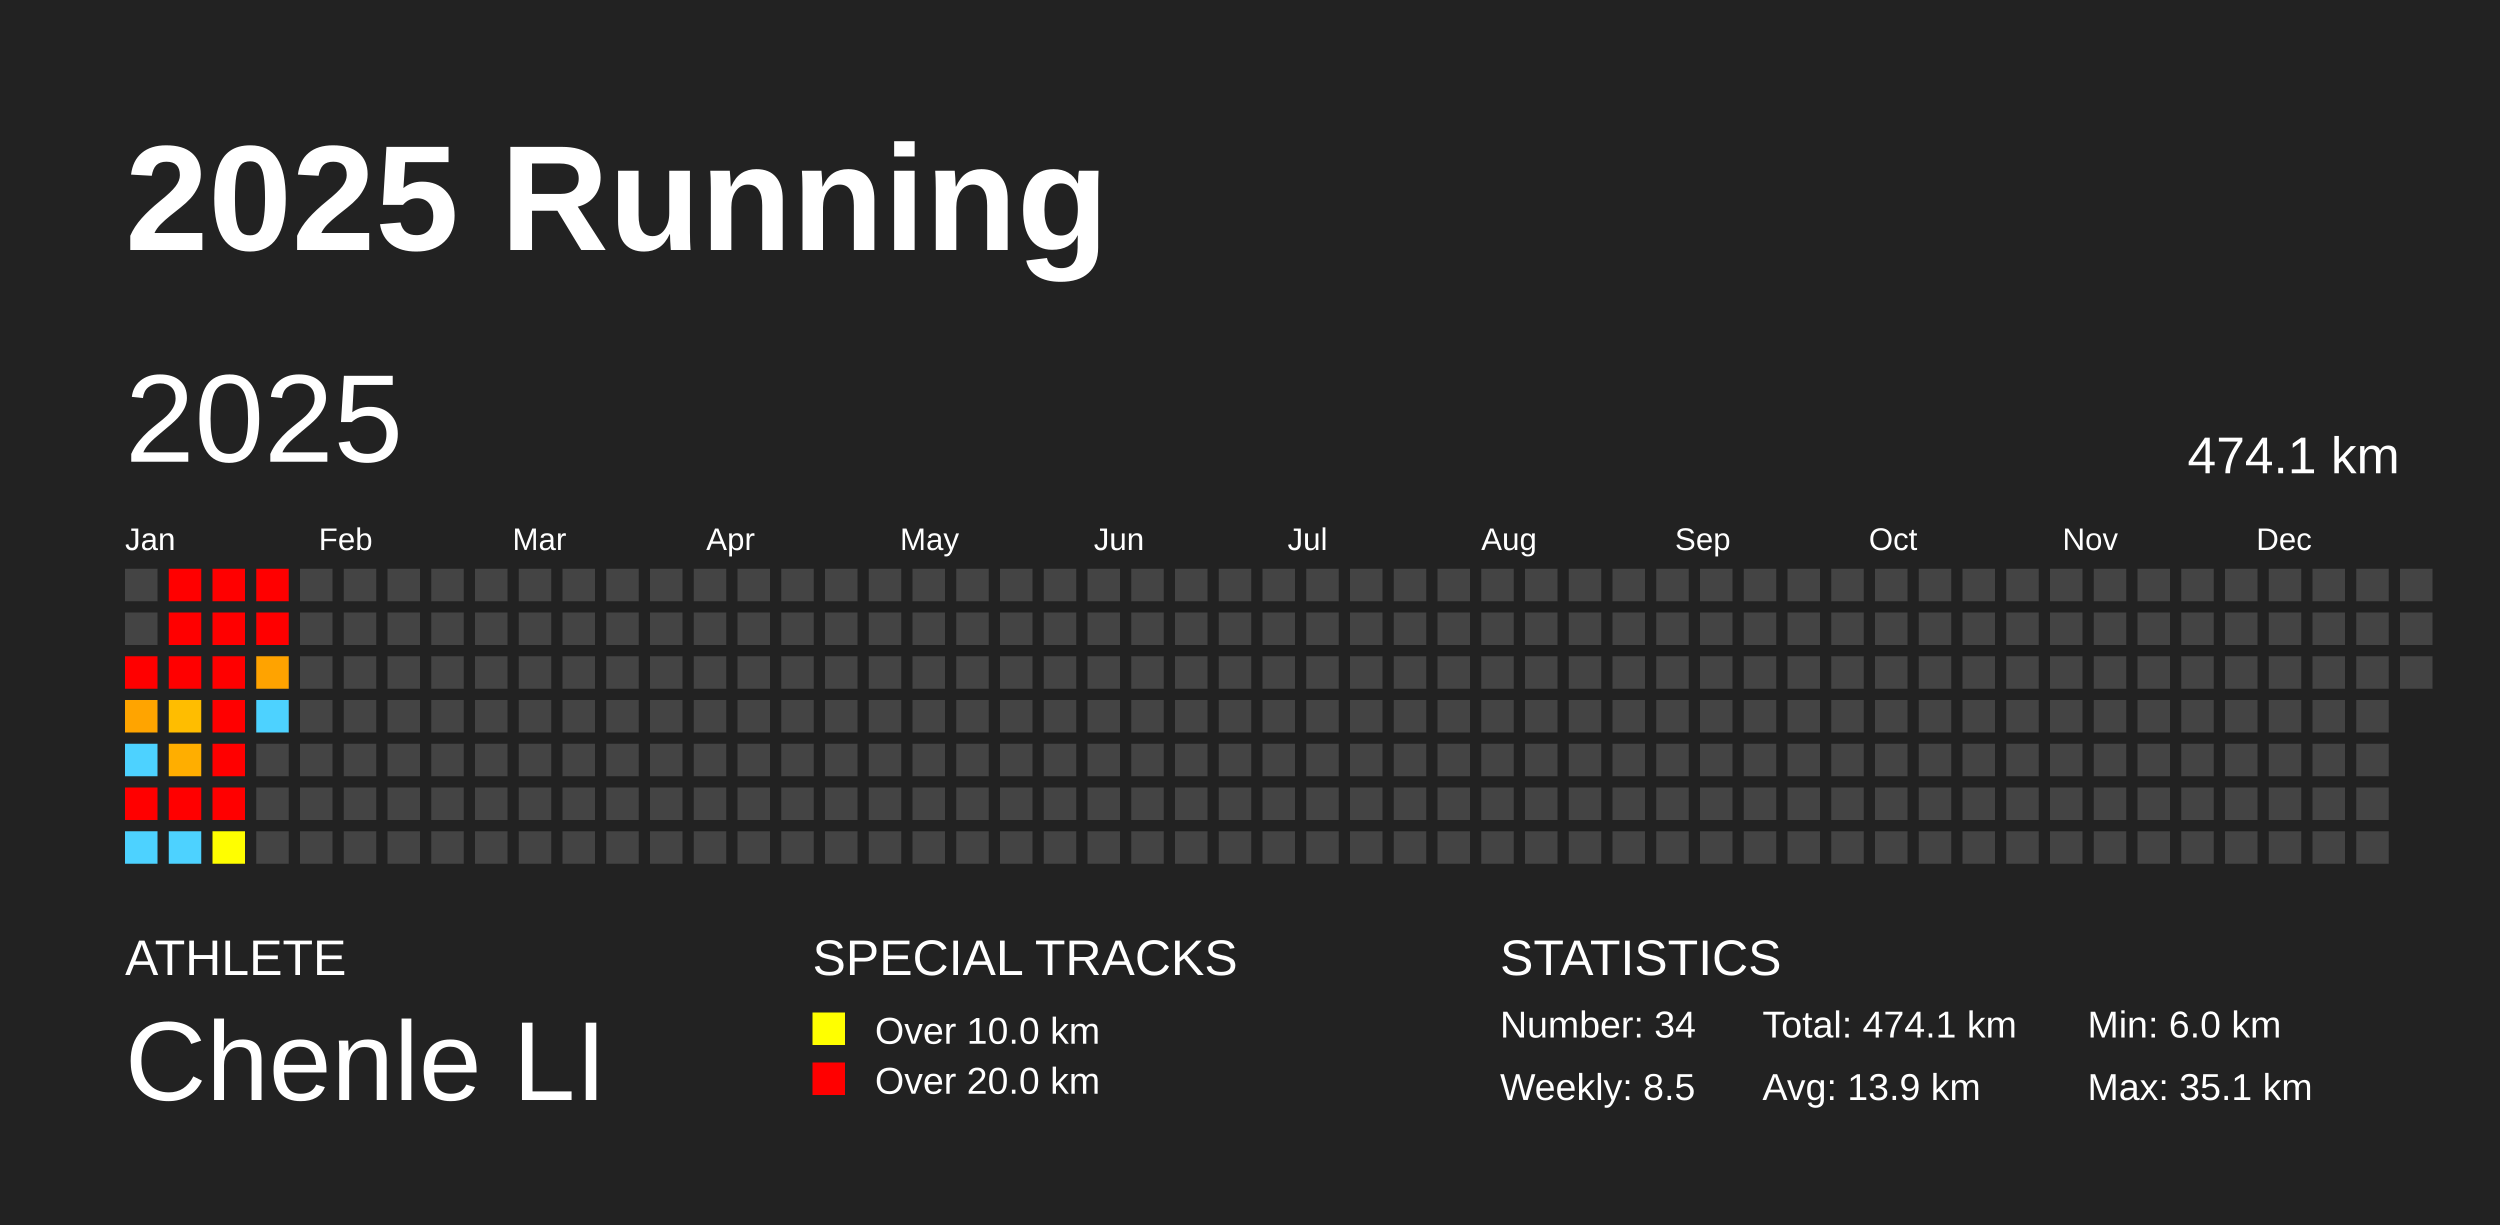
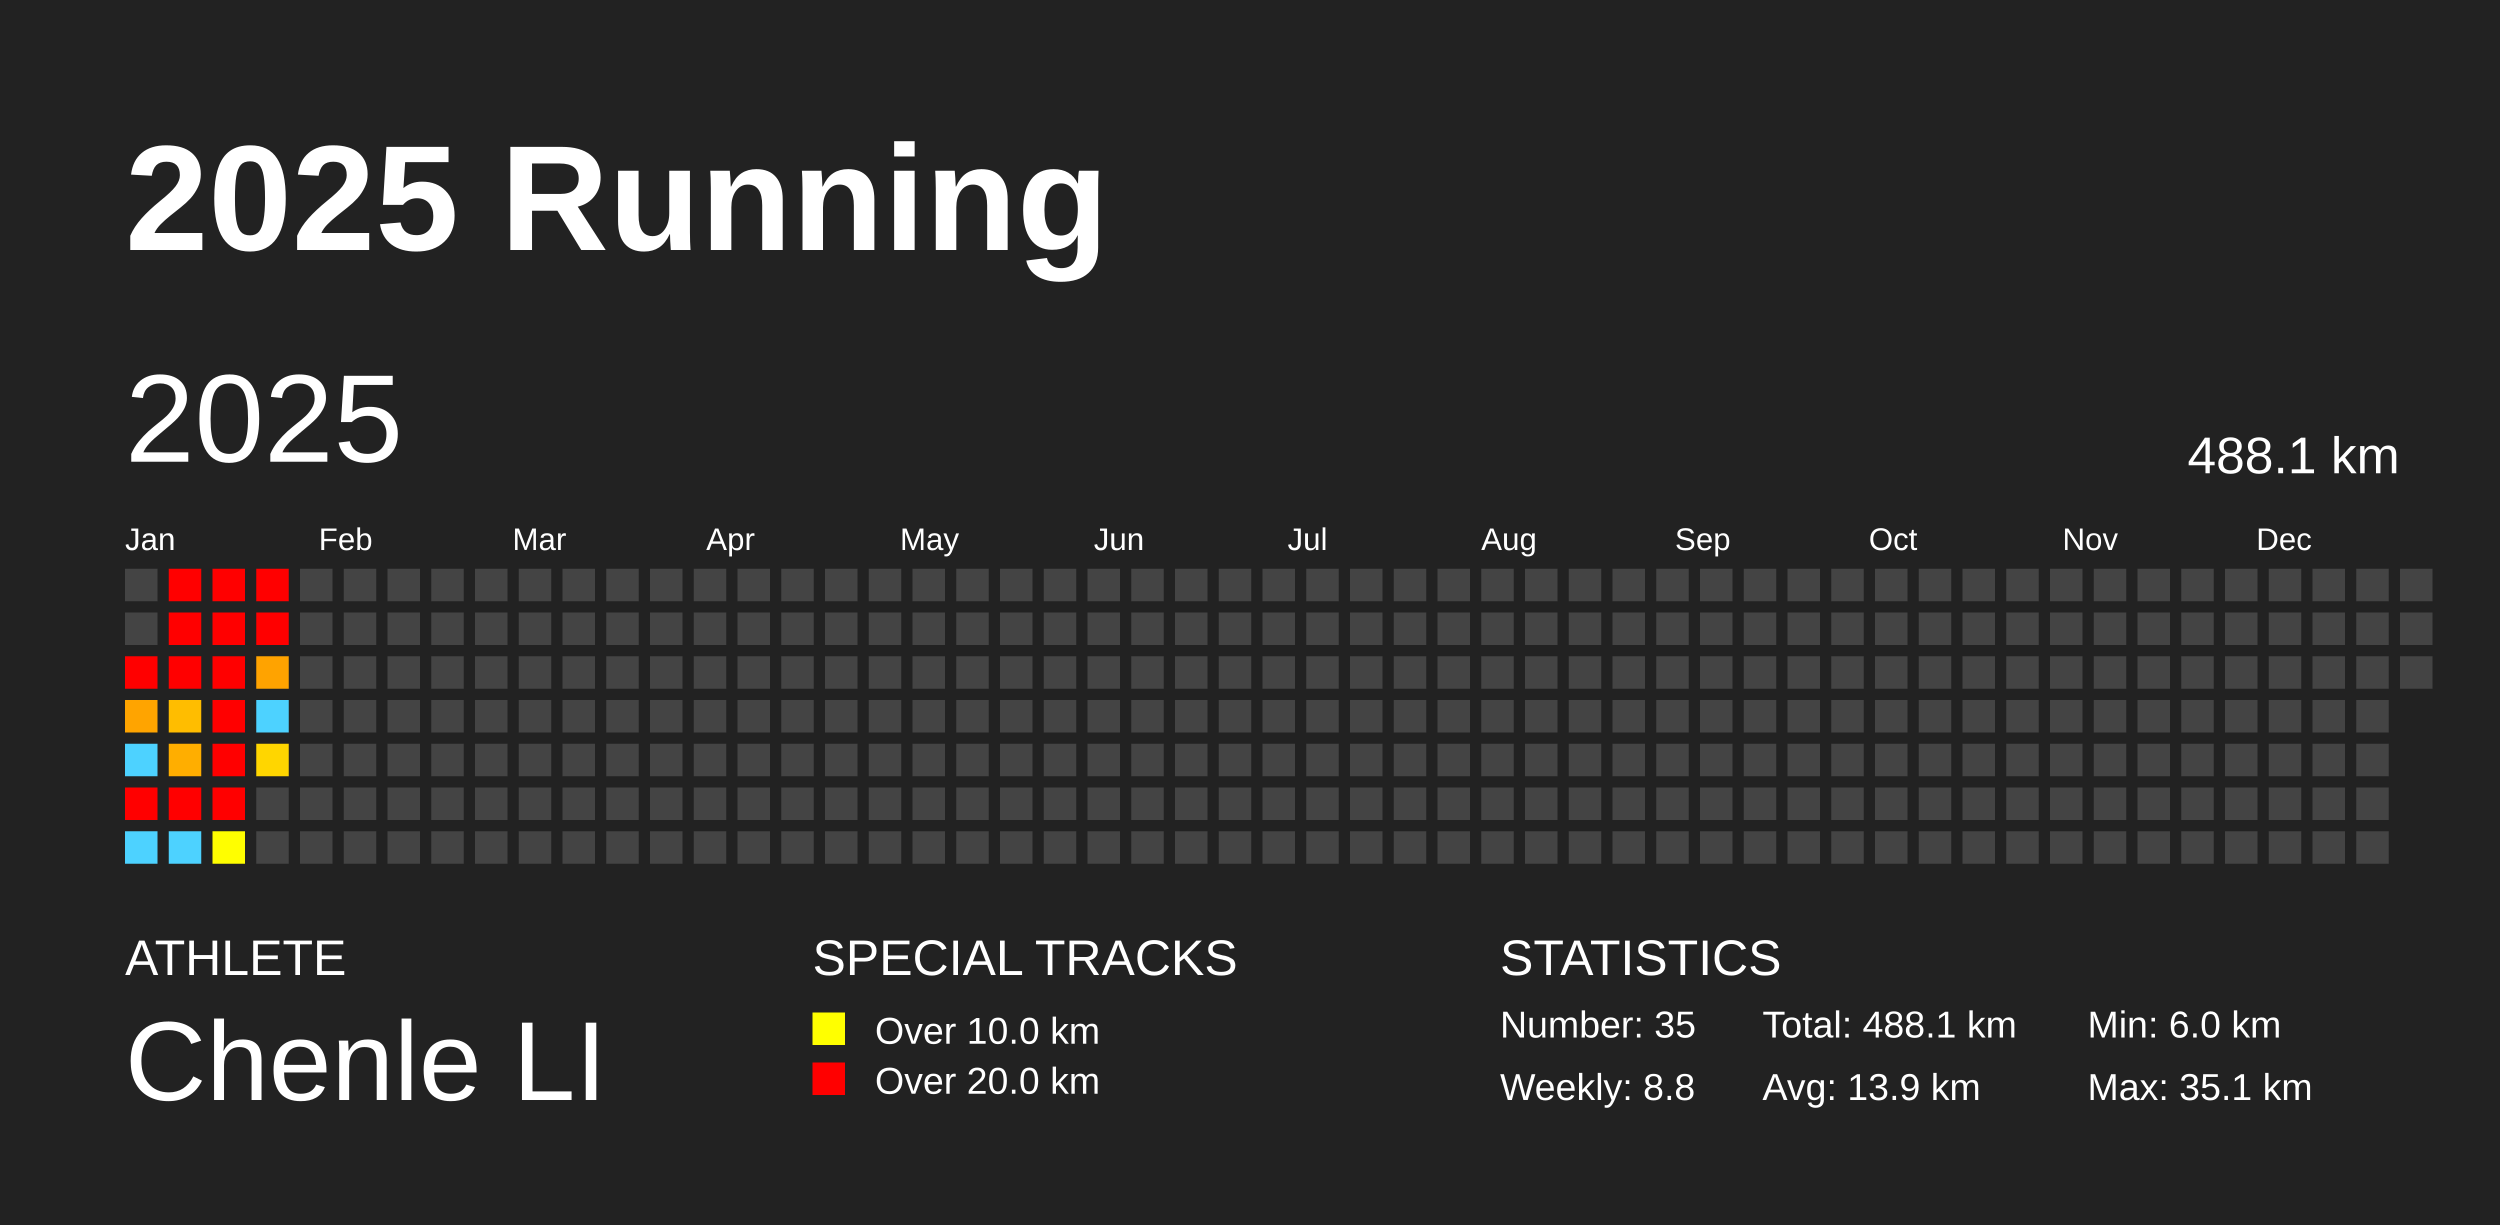
<svg xmlns="http://www.w3.org/2000/svg" baseProfile="full" height="98mm" version="1.1" viewBox="0,0,200,98" width="200mm">
  <defs />
  <rect fill="#222222" height="98" width="200" x="0" y="0" />
  <text fill="#FFFFFF" style="font-size:12px; font-family:Arial; font-weight:bold;" x="10" y="20">2025 Running</text>
  <text fill="#FFFFFF" style="font-size:4px; font-family:Arial" x="10" y="78">ATHLETE</text>
  <text fill="#FFFFFF" style="font-size:9px; font-family:Arial" x="10" y="88">Chenle LI</text>
  <text fill="#FFFFFF" style="font-size:4px; font-family:Arial" x="65" y="78">SPECIAL TRACKS</text>
  <rect fill="yellow" height="2.6" width="2.6" x="65" y="81" />
  <text fill="#FFFFFF" style="font-size:3px; font-family:Arial" x="70" y="83.5">Over 10.0 km</text>
  <rect fill="red" height="2.6" width="2.6" x="65" y="85" />
  <text fill="#FFFFFF" style="font-size:3px; font-family:Arial" x="70" y="87.5">Over 20.0 km</text>
  <text fill="#FFFFFF" style="font-size:4px; font-family:Arial" x="120" y="78">STATISTICS</text>
-   <text fill="#FFFFFF" style="font-size:3px; font-family:Arial" x="120" y="83">Number: 34</text>
-   <text fill="#FFFFFF" style="font-size:3px; font-family:Arial" x="120" y="88">Weekly: 8.5</text>
-   <text fill="#FFFFFF" style="font-size:3px; font-family:Arial" x="141" y="83">Total: 474.1 km</text>
+   <text fill="#FFFFFF" style="font-size:3px; font-family:Arial" x="120" y="83">Number: 35</text>
+   <text fill="#FFFFFF" style="font-size:3px; font-family:Arial" x="120" y="88">Weekly: 8.8</text>
+   <text fill="#FFFFFF" style="font-size:3px; font-family:Arial" x="141" y="83">Total: 488.1 km</text>
  <text fill="#FFFFFF" style="font-size:3px; font-family:Arial" x="141" y="88">Avg: 13.9 km</text>
  <text fill="#FFFFFF" style="font-size:3px; font-family:Arial" x="167" y="83">Min: 6.0 km</text>
  <text fill="#FFFFFF" style="font-size:3px; font-family:Arial" x="167" y="88">Max: 35.1 km</text>
  <text dominant-baseline="hanging" fill="#FFFFFF" style="font-size:10.0px; font-family:Arial;" x="10" y="30">2025</text>
-   <text dominant-baseline="hanging" fill="#FFFFFF" style="font-size:4.125px; font-family:Arial;" x="175" y="35">474.1 km</text>
+   <text dominant-baseline="hanging" fill="#FFFFFF" style="font-size:4.125px; font-family:Arial;" x="175" y="35">488.1 km</text>
  <text fill="#FFFFFF" style="font-size:2.5px; font-family:Arial" x="10.0" y="44">Jan</text>
  <text fill="#FFFFFF" style="font-size:2.5px; font-family:Arial" x="25.5" y="44">Feb</text>
  <text fill="#FFFFFF" style="font-size:2.5px; font-family:Arial" x="41.0" y="44">Mar</text>
  <text fill="#FFFFFF" style="font-size:2.5px; font-family:Arial" x="56.5" y="44">Apr</text>
  <text fill="#FFFFFF" style="font-size:2.5px; font-family:Arial" x="72.0" y="44">May</text>
  <text fill="#FFFFFF" style="font-size:2.5px; font-family:Arial" x="87.5" y="44">Jun</text>
  <text fill="#FFFFFF" style="font-size:2.5px; font-family:Arial" x="103.0" y="44">Jul</text>
  <text fill="#FFFFFF" style="font-size:2.5px; font-family:Arial" x="118.5" y="44">Aug</text>
  <text fill="#FFFFFF" style="font-size:2.5px; font-family:Arial" x="134.0" y="44">Sep</text>
  <text fill="#FFFFFF" style="font-size:2.5px; font-family:Arial" x="149.5" y="44">Oct</text>
  <text fill="#FFFFFF" style="font-size:2.5px; font-family:Arial" x="165.0" y="44">Nov</text>
  <text fill="#FFFFFF" style="font-size:2.5px; font-family:Arial" x="180.5" y="44">Dec</text>
  <rect fill="#444444" height="2.6" width="2.6" x="10.0" y="45.5" />
  <rect fill="#444444" height="2.6" width="2.6" x="10.0" y="49.0" />
  <rect fill="red" height="2.6" width="2.6" x="10.0" y="52.5" />
  <rect fill="#ffa400" height="2.6" width="2.6" x="10.0" y="56.0" />
  <rect fill="#4dd2ff" height="2.6" width="2.6" x="10.0" y="59.5" />
  <rect fill="red" height="2.6" width="2.6" x="10.0" y="63.0" />
  <rect fill="#4dd2ff" height="2.6" width="2.6" x="10.0" y="66.5" />
  <rect fill="red" height="2.6" width="2.6" x="13.5" y="45.5" />
  <rect fill="red" height="2.6" width="2.6" x="13.5" y="49.0" />
  <rect fill="red" height="2.6" width="2.6" x="13.5" y="52.5" />
  <rect fill="#ffbd00" height="2.6" width="2.6" x="13.5" y="56.0" />
  <rect fill="#ffae00" height="2.6" width="2.6" x="13.5" y="59.5" />
  <rect fill="red" height="2.6" width="2.6" x="13.5" y="63.0" />
  <rect fill="#4dd2ff" height="2.6" width="2.6" x="13.5" y="66.5" />
  <rect fill="red" height="2.6" width="2.6" x="17.0" y="45.5" />
  <rect fill="red" height="2.6" width="2.6" x="17.0" y="49.0" />
  <rect fill="red" height="2.6" width="2.6" x="17.0" y="52.5" />
  <rect fill="red" height="2.6" width="2.6" x="17.0" y="56.0" />
  <rect fill="red" height="2.6" width="2.6" x="17.0" y="59.5" />
  <rect fill="red" height="2.6" width="2.6" x="17.0" y="63.0" />
  <rect fill="#fffe00" height="2.6" width="2.6" x="17.0" y="66.5" />
  <rect fill="red" height="2.6" width="2.6" x="20.5" y="45.5" />
  <rect fill="red" height="2.6" width="2.6" x="20.5" y="49.0" />
  <rect fill="#ffa300" height="2.6" width="2.6" x="20.5" y="52.5" />
  <rect fill="#4dd2ff" height="2.6" width="2.6" x="20.5" y="56.0" />
-   <rect fill="#444444" height="2.6" width="2.6" x="20.5" y="59.5" />
+   <rect fill="#ffd600" height="2.6" width="2.6" x="20.5" y="59.5" />
  <rect fill="#444444" height="2.6" width="2.6" x="20.5" y="63.0" />
  <rect fill="#444444" height="2.6" width="2.6" x="20.5" y="66.5" />
  <rect fill="#444444" height="2.6" width="2.6" x="24.0" y="45.5" />
  <rect fill="#444444" height="2.6" width="2.6" x="24.0" y="49.0" />
  <rect fill="#444444" height="2.6" width="2.6" x="24.0" y="52.5" />
  <rect fill="#444444" height="2.6" width="2.6" x="24.0" y="56.0" />
  <rect fill="#444444" height="2.6" width="2.6" x="24.0" y="59.5" />
  <rect fill="#444444" height="2.6" width="2.6" x="24.0" y="63.0" />
  <rect fill="#444444" height="2.6" width="2.6" x="24.0" y="66.5" />
  <rect fill="#444444" height="2.6" width="2.6" x="27.5" y="45.5" />
  <rect fill="#444444" height="2.6" width="2.6" x="27.5" y="49.0" />
  <rect fill="#444444" height="2.6" width="2.6" x="27.5" y="52.5" />
  <rect fill="#444444" height="2.6" width="2.6" x="27.5" y="56.0" />
  <rect fill="#444444" height="2.6" width="2.6" x="27.5" y="59.5" />
  <rect fill="#444444" height="2.6" width="2.6" x="27.5" y="63.0" />
  <rect fill="#444444" height="2.6" width="2.6" x="27.5" y="66.5" />
  <rect fill="#444444" height="2.6" width="2.6" x="31.0" y="45.5" />
  <rect fill="#444444" height="2.6" width="2.6" x="31.0" y="49.0" />
  <rect fill="#444444" height="2.6" width="2.6" x="31.0" y="52.5" />
  <rect fill="#444444" height="2.6" width="2.6" x="31.0" y="56.0" />
  <rect fill="#444444" height="2.6" width="2.6" x="31.0" y="59.5" />
  <rect fill="#444444" height="2.6" width="2.6" x="31.0" y="63.0" />
  <rect fill="#444444" height="2.6" width="2.6" x="31.0" y="66.5" />
  <rect fill="#444444" height="2.6" width="2.6" x="34.5" y="45.5" />
  <rect fill="#444444" height="2.6" width="2.6" x="34.5" y="49.0" />
  <rect fill="#444444" height="2.6" width="2.6" x="34.5" y="52.5" />
  <rect fill="#444444" height="2.6" width="2.6" x="34.5" y="56.0" />
  <rect fill="#444444" height="2.6" width="2.6" x="34.5" y="59.5" />
  <rect fill="#444444" height="2.6" width="2.6" x="34.5" y="63.0" />
  <rect fill="#444444" height="2.6" width="2.6" x="34.5" y="66.5" />
  <rect fill="#444444" height="2.6" width="2.6" x="38.0" y="45.5" />
  <rect fill="#444444" height="2.6" width="2.6" x="38.0" y="49.0" />
  <rect fill="#444444" height="2.6" width="2.6" x="38.0" y="52.5" />
  <rect fill="#444444" height="2.6" width="2.6" x="38.0" y="56.0" />
  <rect fill="#444444" height="2.6" width="2.6" x="38.0" y="59.5" />
  <rect fill="#444444" height="2.6" width="2.6" x="38.0" y="63.0" />
  <rect fill="#444444" height="2.6" width="2.6" x="38.0" y="66.5" />
  <rect fill="#444444" height="2.6" width="2.6" x="41.5" y="45.5" />
  <rect fill="#444444" height="2.6" width="2.6" x="41.5" y="49.0" />
  <rect fill="#444444" height="2.6" width="2.6" x="41.5" y="52.5" />
  <rect fill="#444444" height="2.6" width="2.6" x="41.5" y="56.0" />
  <rect fill="#444444" height="2.6" width="2.6" x="41.5" y="59.5" />
  <rect fill="#444444" height="2.6" width="2.6" x="41.5" y="63.0" />
  <rect fill="#444444" height="2.6" width="2.6" x="41.5" y="66.5" />
  <rect fill="#444444" height="2.6" width="2.6" x="45.0" y="45.5" />
  <rect fill="#444444" height="2.6" width="2.6" x="45.0" y="49.0" />
  <rect fill="#444444" height="2.6" width="2.6" x="45.0" y="52.5" />
  <rect fill="#444444" height="2.6" width="2.6" x="45.0" y="56.0" />
  <rect fill="#444444" height="2.6" width="2.6" x="45.0" y="59.5" />
  <rect fill="#444444" height="2.6" width="2.6" x="45.0" y="63.0" />
  <rect fill="#444444" height="2.6" width="2.6" x="45.0" y="66.5" />
  <rect fill="#444444" height="2.6" width="2.6" x="48.5" y="45.5" />
  <rect fill="#444444" height="2.6" width="2.6" x="48.5" y="49.0" />
  <rect fill="#444444" height="2.6" width="2.6" x="48.5" y="52.5" />
  <rect fill="#444444" height="2.6" width="2.6" x="48.5" y="56.0" />
  <rect fill="#444444" height="2.6" width="2.6" x="48.5" y="59.5" />
  <rect fill="#444444" height="2.6" width="2.6" x="48.5" y="63.0" />
  <rect fill="#444444" height="2.6" width="2.6" x="48.5" y="66.5" />
  <rect fill="#444444" height="2.6" width="2.6" x="52.0" y="45.5" />
  <rect fill="#444444" height="2.6" width="2.6" x="52.0" y="49.0" />
  <rect fill="#444444" height="2.6" width="2.6" x="52.0" y="52.5" />
  <rect fill="#444444" height="2.6" width="2.6" x="52.0" y="56.0" />
  <rect fill="#444444" height="2.6" width="2.6" x="52.0" y="59.5" />
  <rect fill="#444444" height="2.6" width="2.6" x="52.0" y="63.0" />
  <rect fill="#444444" height="2.6" width="2.6" x="52.0" y="66.5" />
  <rect fill="#444444" height="2.6" width="2.6" x="55.5" y="45.5" />
  <rect fill="#444444" height="2.6" width="2.6" x="55.5" y="49.0" />
  <rect fill="#444444" height="2.6" width="2.6" x="55.5" y="52.5" />
  <rect fill="#444444" height="2.6" width="2.6" x="55.5" y="56.0" />
  <rect fill="#444444" height="2.6" width="2.6" x="55.5" y="59.5" />
  <rect fill="#444444" height="2.6" width="2.6" x="55.5" y="63.0" />
  <rect fill="#444444" height="2.6" width="2.6" x="55.5" y="66.5" />
  <rect fill="#444444" height="2.6" width="2.6" x="59.0" y="45.5" />
  <rect fill="#444444" height="2.6" width="2.6" x="59.0" y="49.0" />
  <rect fill="#444444" height="2.6" width="2.6" x="59.0" y="52.5" />
  <rect fill="#444444" height="2.6" width="2.6" x="59.0" y="56.0" />
  <rect fill="#444444" height="2.6" width="2.6" x="59.0" y="59.5" />
  <rect fill="#444444" height="2.6" width="2.6" x="59.0" y="63.0" />
  <rect fill="#444444" height="2.6" width="2.6" x="59.0" y="66.5" />
  <rect fill="#444444" height="2.6" width="2.6" x="62.5" y="45.5" />
  <rect fill="#444444" height="2.6" width="2.6" x="62.5" y="49.0" />
  <rect fill="#444444" height="2.6" width="2.6" x="62.5" y="52.5" />
  <rect fill="#444444" height="2.6" width="2.6" x="62.5" y="56.0" />
  <rect fill="#444444" height="2.6" width="2.6" x="62.5" y="59.5" />
  <rect fill="#444444" height="2.6" width="2.6" x="62.5" y="63.0" />
  <rect fill="#444444" height="2.6" width="2.6" x="62.5" y="66.5" />
  <rect fill="#444444" height="2.6" width="2.6" x="66.0" y="45.5" />
  <rect fill="#444444" height="2.6" width="2.6" x="66.0" y="49.0" />
  <rect fill="#444444" height="2.6" width="2.6" x="66.0" y="52.5" />
  <rect fill="#444444" height="2.6" width="2.6" x="66.0" y="56.0" />
  <rect fill="#444444" height="2.6" width="2.6" x="66.0" y="59.5" />
  <rect fill="#444444" height="2.6" width="2.6" x="66.0" y="63.0" />
  <rect fill="#444444" height="2.6" width="2.6" x="66.0" y="66.5" />
  <rect fill="#444444" height="2.6" width="2.6" x="69.5" y="45.5" />
  <rect fill="#444444" height="2.6" width="2.6" x="69.5" y="49.0" />
  <rect fill="#444444" height="2.6" width="2.6" x="69.5" y="52.5" />
  <rect fill="#444444" height="2.6" width="2.6" x="69.5" y="56.0" />
  <rect fill="#444444" height="2.6" width="2.6" x="69.5" y="59.5" />
  <rect fill="#444444" height="2.6" width="2.6" x="69.5" y="63.0" />
  <rect fill="#444444" height="2.6" width="2.6" x="69.5" y="66.5" />
  <rect fill="#444444" height="2.6" width="2.6" x="73.0" y="45.5" />
  <rect fill="#444444" height="2.6" width="2.6" x="73.0" y="49.0" />
  <rect fill="#444444" height="2.6" width="2.6" x="73.0" y="52.5" />
  <rect fill="#444444" height="2.6" width="2.6" x="73.0" y="56.0" />
  <rect fill="#444444" height="2.6" width="2.6" x="73.0" y="59.5" />
  <rect fill="#444444" height="2.6" width="2.6" x="73.0" y="63.0" />
  <rect fill="#444444" height="2.6" width="2.6" x="73.0" y="66.5" />
  <rect fill="#444444" height="2.6" width="2.6" x="76.5" y="45.5" />
  <rect fill="#444444" height="2.6" width="2.6" x="76.5" y="49.0" />
  <rect fill="#444444" height="2.6" width="2.6" x="76.5" y="52.5" />
  <rect fill="#444444" height="2.6" width="2.6" x="76.5" y="56.0" />
  <rect fill="#444444" height="2.6" width="2.6" x="76.5" y="59.5" />
  <rect fill="#444444" height="2.6" width="2.6" x="76.5" y="63.0" />
  <rect fill="#444444" height="2.6" width="2.6" x="76.5" y="66.5" />
  <rect fill="#444444" height="2.6" width="2.6" x="80.0" y="45.5" />
  <rect fill="#444444" height="2.6" width="2.6" x="80.0" y="49.0" />
  <rect fill="#444444" height="2.6" width="2.6" x="80.0" y="52.5" />
  <rect fill="#444444" height="2.6" width="2.6" x="80.0" y="56.0" />
  <rect fill="#444444" height="2.6" width="2.6" x="80.0" y="59.5" />
  <rect fill="#444444" height="2.6" width="2.6" x="80.0" y="63.0" />
  <rect fill="#444444" height="2.6" width="2.6" x="80.0" y="66.5" />
  <rect fill="#444444" height="2.6" width="2.6" x="83.5" y="45.5" />
  <rect fill="#444444" height="2.6" width="2.6" x="83.5" y="49.0" />
  <rect fill="#444444" height="2.6" width="2.6" x="83.5" y="52.5" />
  <rect fill="#444444" height="2.6" width="2.6" x="83.5" y="56.0" />
  <rect fill="#444444" height="2.6" width="2.6" x="83.5" y="59.5" />
  <rect fill="#444444" height="2.6" width="2.6" x="83.5" y="63.0" />
  <rect fill="#444444" height="2.6" width="2.6" x="83.5" y="66.5" />
  <rect fill="#444444" height="2.6" width="2.6" x="87.0" y="45.5" />
  <rect fill="#444444" height="2.6" width="2.6" x="87.0" y="49.0" />
  <rect fill="#444444" height="2.6" width="2.6" x="87.0" y="52.5" />
  <rect fill="#444444" height="2.6" width="2.6" x="87.0" y="56.0" />
  <rect fill="#444444" height="2.6" width="2.6" x="87.0" y="59.5" />
  <rect fill="#444444" height="2.6" width="2.6" x="87.0" y="63.0" />
  <rect fill="#444444" height="2.6" width="2.6" x="87.0" y="66.5" />
  <rect fill="#444444" height="2.6" width="2.6" x="90.5" y="45.5" />
  <rect fill="#444444" height="2.6" width="2.6" x="90.5" y="49.0" />
  <rect fill="#444444" height="2.6" width="2.6" x="90.5" y="52.5" />
  <rect fill="#444444" height="2.6" width="2.6" x="90.5" y="56.0" />
  <rect fill="#444444" height="2.6" width="2.6" x="90.5" y="59.5" />
  <rect fill="#444444" height="2.6" width="2.6" x="90.5" y="63.0" />
  <rect fill="#444444" height="2.6" width="2.6" x="90.5" y="66.5" />
  <rect fill="#444444" height="2.6" width="2.6" x="94.0" y="45.5" />
  <rect fill="#444444" height="2.6" width="2.6" x="94.0" y="49.0" />
  <rect fill="#444444" height="2.6" width="2.6" x="94.0" y="52.5" />
  <rect fill="#444444" height="2.6" width="2.6" x="94.0" y="56.0" />
  <rect fill="#444444" height="2.6" width="2.6" x="94.0" y="59.5" />
  <rect fill="#444444" height="2.6" width="2.6" x="94.0" y="63.0" />
  <rect fill="#444444" height="2.6" width="2.6" x="94.0" y="66.5" />
  <rect fill="#444444" height="2.6" width="2.6" x="97.5" y="45.5" />
  <rect fill="#444444" height="2.6" width="2.6" x="97.5" y="49.0" />
  <rect fill="#444444" height="2.6" width="2.6" x="97.5" y="52.5" />
  <rect fill="#444444" height="2.6" width="2.6" x="97.5" y="56.0" />
  <rect fill="#444444" height="2.6" width="2.6" x="97.5" y="59.5" />
  <rect fill="#444444" height="2.6" width="2.6" x="97.5" y="63.0" />
  <rect fill="#444444" height="2.6" width="2.6" x="97.5" y="66.5" />
  <rect fill="#444444" height="2.6" width="2.6" x="101.0" y="45.5" />
  <rect fill="#444444" height="2.6" width="2.6" x="101.0" y="49.0" />
  <rect fill="#444444" height="2.6" width="2.6" x="101.0" y="52.5" />
  <rect fill="#444444" height="2.6" width="2.6" x="101.0" y="56.0" />
  <rect fill="#444444" height="2.6" width="2.6" x="101.0" y="59.5" />
  <rect fill="#444444" height="2.6" width="2.6" x="101.0" y="63.0" />
  <rect fill="#444444" height="2.6" width="2.6" x="101.0" y="66.5" />
  <rect fill="#444444" height="2.6" width="2.6" x="104.5" y="45.5" />
  <rect fill="#444444" height="2.6" width="2.6" x="104.5" y="49.0" />
  <rect fill="#444444" height="2.6" width="2.6" x="104.5" y="52.5" />
  <rect fill="#444444" height="2.6" width="2.6" x="104.5" y="56.0" />
  <rect fill="#444444" height="2.6" width="2.6" x="104.5" y="59.5" />
  <rect fill="#444444" height="2.6" width="2.6" x="104.5" y="63.0" />
  <rect fill="#444444" height="2.6" width="2.6" x="104.5" y="66.5" />
  <rect fill="#444444" height="2.6" width="2.6" x="108.0" y="45.5" />
  <rect fill="#444444" height="2.6" width="2.6" x="108.0" y="49.0" />
  <rect fill="#444444" height="2.6" width="2.6" x="108.0" y="52.5" />
  <rect fill="#444444" height="2.6" width="2.6" x="108.0" y="56.0" />
  <rect fill="#444444" height="2.6" width="2.6" x="108.0" y="59.5" />
  <rect fill="#444444" height="2.6" width="2.6" x="108.0" y="63.0" />
  <rect fill="#444444" height="2.6" width="2.6" x="108.0" y="66.5" />
  <rect fill="#444444" height="2.6" width="2.6" x="111.5" y="45.5" />
  <rect fill="#444444" height="2.6" width="2.6" x="111.5" y="49.0" />
  <rect fill="#444444" height="2.6" width="2.6" x="111.5" y="52.5" />
  <rect fill="#444444" height="2.6" width="2.6" x="111.5" y="56.0" />
  <rect fill="#444444" height="2.6" width="2.6" x="111.5" y="59.5" />
  <rect fill="#444444" height="2.6" width="2.6" x="111.5" y="63.0" />
  <rect fill="#444444" height="2.6" width="2.6" x="111.5" y="66.5" />
  <rect fill="#444444" height="2.6" width="2.6" x="115.0" y="45.5" />
  <rect fill="#444444" height="2.6" width="2.6" x="115.0" y="49.0" />
  <rect fill="#444444" height="2.6" width="2.6" x="115.0" y="52.5" />
  <rect fill="#444444" height="2.6" width="2.6" x="115.0" y="56.0" />
  <rect fill="#444444" height="2.6" width="2.6" x="115.0" y="59.5" />
  <rect fill="#444444" height="2.6" width="2.6" x="115.0" y="63.0" />
  <rect fill="#444444" height="2.6" width="2.6" x="115.0" y="66.5" />
  <rect fill="#444444" height="2.6" width="2.6" x="118.5" y="45.5" />
  <rect fill="#444444" height="2.6" width="2.6" x="118.5" y="49.0" />
  <rect fill="#444444" height="2.6" width="2.6" x="118.5" y="52.5" />
  <rect fill="#444444" height="2.6" width="2.6" x="118.5" y="56.0" />
  <rect fill="#444444" height="2.6" width="2.6" x="118.5" y="59.5" />
  <rect fill="#444444" height="2.6" width="2.6" x="118.5" y="63.0" />
  <rect fill="#444444" height="2.6" width="2.6" x="118.5" y="66.5" />
  <rect fill="#444444" height="2.6" width="2.6" x="122.0" y="45.5" />
  <rect fill="#444444" height="2.6" width="2.6" x="122.0" y="49.0" />
  <rect fill="#444444" height="2.6" width="2.6" x="122.0" y="52.5" />
  <rect fill="#444444" height="2.6" width="2.6" x="122.0" y="56.0" />
  <rect fill="#444444" height="2.6" width="2.6" x="122.0" y="59.5" />
  <rect fill="#444444" height="2.6" width="2.6" x="122.0" y="63.0" />
  <rect fill="#444444" height="2.6" width="2.6" x="122.0" y="66.5" />
  <rect fill="#444444" height="2.6" width="2.6" x="125.5" y="45.5" />
  <rect fill="#444444" height="2.6" width="2.6" x="125.5" y="49.0" />
  <rect fill="#444444" height="2.6" width="2.6" x="125.5" y="52.5" />
  <rect fill="#444444" height="2.6" width="2.6" x="125.5" y="56.0" />
  <rect fill="#444444" height="2.6" width="2.6" x="125.5" y="59.5" />
  <rect fill="#444444" height="2.6" width="2.6" x="125.5" y="63.0" />
  <rect fill="#444444" height="2.6" width="2.6" x="125.5" y="66.5" />
  <rect fill="#444444" height="2.6" width="2.6" x="129.0" y="45.5" />
  <rect fill="#444444" height="2.6" width="2.6" x="129.0" y="49.0" />
  <rect fill="#444444" height="2.6" width="2.6" x="129.0" y="52.5" />
  <rect fill="#444444" height="2.6" width="2.6" x="129.0" y="56.0" />
  <rect fill="#444444" height="2.6" width="2.6" x="129.0" y="59.5" />
  <rect fill="#444444" height="2.6" width="2.6" x="129.0" y="63.0" />
  <rect fill="#444444" height="2.6" width="2.6" x="129.0" y="66.5" />
  <rect fill="#444444" height="2.6" width="2.6" x="132.5" y="45.5" />
  <rect fill="#444444" height="2.6" width="2.6" x="132.5" y="49.0" />
  <rect fill="#444444" height="2.6" width="2.6" x="132.5" y="52.5" />
  <rect fill="#444444" height="2.6" width="2.6" x="132.5" y="56.0" />
  <rect fill="#444444" height="2.6" width="2.6" x="132.5" y="59.5" />
  <rect fill="#444444" height="2.6" width="2.6" x="132.5" y="63.0" />
  <rect fill="#444444" height="2.6" width="2.6" x="132.5" y="66.5" />
  <rect fill="#444444" height="2.6" width="2.6" x="136.0" y="45.5" />
  <rect fill="#444444" height="2.6" width="2.6" x="136.0" y="49.0" />
  <rect fill="#444444" height="2.6" width="2.6" x="136.0" y="52.5" />
  <rect fill="#444444" height="2.6" width="2.6" x="136.0" y="56.0" />
  <rect fill="#444444" height="2.6" width="2.6" x="136.0" y="59.5" />
  <rect fill="#444444" height="2.6" width="2.6" x="136.0" y="63.0" />
  <rect fill="#444444" height="2.6" width="2.6" x="136.0" y="66.5" />
  <rect fill="#444444" height="2.6" width="2.6" x="139.5" y="45.5" />
  <rect fill="#444444" height="2.6" width="2.6" x="139.5" y="49.0" />
  <rect fill="#444444" height="2.6" width="2.6" x="139.5" y="52.5" />
  <rect fill="#444444" height="2.6" width="2.6" x="139.5" y="56.0" />
  <rect fill="#444444" height="2.6" width="2.6" x="139.5" y="59.5" />
  <rect fill="#444444" height="2.6" width="2.6" x="139.5" y="63.0" />
  <rect fill="#444444" height="2.6" width="2.6" x="139.5" y="66.5" />
  <rect fill="#444444" height="2.6" width="2.6" x="143.0" y="45.5" />
  <rect fill="#444444" height="2.6" width="2.6" x="143.0" y="49.0" />
  <rect fill="#444444" height="2.6" width="2.6" x="143.0" y="52.5" />
  <rect fill="#444444" height="2.6" width="2.6" x="143.0" y="56.0" />
  <rect fill="#444444" height="2.6" width="2.6" x="143.0" y="59.5" />
  <rect fill="#444444" height="2.6" width="2.6" x="143.0" y="63.0" />
  <rect fill="#444444" height="2.6" width="2.6" x="143.0" y="66.5" />
  <rect fill="#444444" height="2.6" width="2.6" x="146.5" y="45.5" />
  <rect fill="#444444" height="2.6" width="2.6" x="146.5" y="49.0" />
  <rect fill="#444444" height="2.6" width="2.6" x="146.5" y="52.5" />
  <rect fill="#444444" height="2.6" width="2.6" x="146.5" y="56.0" />
  <rect fill="#444444" height="2.6" width="2.6" x="146.5" y="59.5" />
  <rect fill="#444444" height="2.6" width="2.6" x="146.5" y="63.0" />
  <rect fill="#444444" height="2.6" width="2.6" x="146.5" y="66.5" />
  <rect fill="#444444" height="2.6" width="2.6" x="150.0" y="45.5" />
  <rect fill="#444444" height="2.6" width="2.6" x="150.0" y="49.0" />
  <rect fill="#444444" height="2.6" width="2.6" x="150.0" y="52.5" />
  <rect fill="#444444" height="2.6" width="2.6" x="150.0" y="56.0" />
  <rect fill="#444444" height="2.6" width="2.6" x="150.0" y="59.5" />
  <rect fill="#444444" height="2.6" width="2.6" x="150.0" y="63.0" />
  <rect fill="#444444" height="2.6" width="2.6" x="150.0" y="66.5" />
  <rect fill="#444444" height="2.6" width="2.6" x="153.5" y="45.5" />
  <rect fill="#444444" height="2.6" width="2.6" x="153.5" y="49.0" />
  <rect fill="#444444" height="2.6" width="2.6" x="153.5" y="52.5" />
  <rect fill="#444444" height="2.6" width="2.6" x="153.5" y="56.0" />
  <rect fill="#444444" height="2.6" width="2.6" x="153.5" y="59.5" />
  <rect fill="#444444" height="2.6" width="2.6" x="153.5" y="63.0" />
  <rect fill="#444444" height="2.6" width="2.6" x="153.5" y="66.5" />
  <rect fill="#444444" height="2.6" width="2.6" x="157.0" y="45.5" />
  <rect fill="#444444" height="2.6" width="2.6" x="157.0" y="49.0" />
  <rect fill="#444444" height="2.6" width="2.6" x="157.0" y="52.5" />
  <rect fill="#444444" height="2.6" width="2.6" x="157.0" y="56.0" />
  <rect fill="#444444" height="2.6" width="2.6" x="157.0" y="59.5" />
  <rect fill="#444444" height="2.6" width="2.6" x="157.0" y="63.0" />
  <rect fill="#444444" height="2.6" width="2.6" x="157.0" y="66.5" />
  <rect fill="#444444" height="2.6" width="2.6" x="160.5" y="45.5" />
  <rect fill="#444444" height="2.6" width="2.6" x="160.5" y="49.0" />
  <rect fill="#444444" height="2.6" width="2.6" x="160.5" y="52.5" />
  <rect fill="#444444" height="2.6" width="2.6" x="160.5" y="56.0" />
  <rect fill="#444444" height="2.6" width="2.6" x="160.5" y="59.5" />
  <rect fill="#444444" height="2.6" width="2.6" x="160.5" y="63.0" />
  <rect fill="#444444" height="2.6" width="2.6" x="160.5" y="66.5" />
  <rect fill="#444444" height="2.6" width="2.6" x="164.0" y="45.5" />
  <rect fill="#444444" height="2.6" width="2.6" x="164.0" y="49.0" />
  <rect fill="#444444" height="2.6" width="2.6" x="164.0" y="52.5" />
  <rect fill="#444444" height="2.6" width="2.6" x="164.0" y="56.0" />
  <rect fill="#444444" height="2.6" width="2.6" x="164.0" y="59.5" />
  <rect fill="#444444" height="2.6" width="2.6" x="164.0" y="63.0" />
  <rect fill="#444444" height="2.6" width="2.6" x="164.0" y="66.5" />
  <rect fill="#444444" height="2.6" width="2.6" x="167.5" y="45.5" />
  <rect fill="#444444" height="2.6" width="2.6" x="167.5" y="49.0" />
  <rect fill="#444444" height="2.6" width="2.6" x="167.5" y="52.5" />
  <rect fill="#444444" height="2.6" width="2.6" x="167.5" y="56.0" />
  <rect fill="#444444" height="2.6" width="2.6" x="167.5" y="59.5" />
  <rect fill="#444444" height="2.6" width="2.6" x="167.5" y="63.0" />
  <rect fill="#444444" height="2.6" width="2.6" x="167.5" y="66.5" />
  <rect fill="#444444" height="2.6" width="2.6" x="171.0" y="45.5" />
  <rect fill="#444444" height="2.6" width="2.6" x="171.0" y="49.0" />
  <rect fill="#444444" height="2.6" width="2.6" x="171.0" y="52.5" />
  <rect fill="#444444" height="2.6" width="2.6" x="171.0" y="56.0" />
  <rect fill="#444444" height="2.6" width="2.6" x="171.0" y="59.5" />
  <rect fill="#444444" height="2.6" width="2.6" x="171.0" y="63.0" />
  <rect fill="#444444" height="2.6" width="2.6" x="171.0" y="66.5" />
  <rect fill="#444444" height="2.6" width="2.6" x="174.5" y="45.5" />
  <rect fill="#444444" height="2.6" width="2.6" x="174.5" y="49.0" />
  <rect fill="#444444" height="2.6" width="2.6" x="174.5" y="52.5" />
  <rect fill="#444444" height="2.6" width="2.6" x="174.5" y="56.0" />
  <rect fill="#444444" height="2.6" width="2.6" x="174.5" y="59.5" />
  <rect fill="#444444" height="2.6" width="2.6" x="174.5" y="63.0" />
  <rect fill="#444444" height="2.6" width="2.6" x="174.5" y="66.5" />
  <rect fill="#444444" height="2.6" width="2.6" x="178.0" y="45.5" />
  <rect fill="#444444" height="2.6" width="2.6" x="178.0" y="49.0" />
  <rect fill="#444444" height="2.6" width="2.6" x="178.0" y="52.5" />
  <rect fill="#444444" height="2.6" width="2.6" x="178.0" y="56.0" />
  <rect fill="#444444" height="2.6" width="2.6" x="178.0" y="59.5" />
  <rect fill="#444444" height="2.6" width="2.6" x="178.0" y="63.0" />
  <rect fill="#444444" height="2.6" width="2.6" x="178.0" y="66.5" />
  <rect fill="#444444" height="2.6" width="2.6" x="181.5" y="45.5" />
  <rect fill="#444444" height="2.6" width="2.6" x="181.5" y="49.0" />
  <rect fill="#444444" height="2.6" width="2.6" x="181.5" y="52.5" />
  <rect fill="#444444" height="2.6" width="2.6" x="181.5" y="56.0" />
  <rect fill="#444444" height="2.6" width="2.6" x="181.5" y="59.5" />
  <rect fill="#444444" height="2.6" width="2.6" x="181.5" y="63.0" />
  <rect fill="#444444" height="2.6" width="2.6" x="181.5" y="66.5" />
  <rect fill="#444444" height="2.6" width="2.6" x="185.0" y="45.5" />
  <rect fill="#444444" height="2.6" width="2.6" x="185.0" y="49.0" />
  <rect fill="#444444" height="2.6" width="2.6" x="185.0" y="52.5" />
  <rect fill="#444444" height="2.6" width="2.6" x="185.0" y="56.0" />
  <rect fill="#444444" height="2.6" width="2.6" x="185.0" y="59.5" />
  <rect fill="#444444" height="2.6" width="2.6" x="185.0" y="63.0" />
  <rect fill="#444444" height="2.6" width="2.6" x="185.0" y="66.5" />
  <rect fill="#444444" height="2.6" width="2.6" x="188.5" y="45.5" />
  <rect fill="#444444" height="2.6" width="2.6" x="188.5" y="49.0" />
  <rect fill="#444444" height="2.6" width="2.6" x="188.5" y="52.5" />
  <rect fill="#444444" height="2.6" width="2.6" x="188.5" y="56.0" />
  <rect fill="#444444" height="2.6" width="2.6" x="188.5" y="59.5" />
  <rect fill="#444444" height="2.6" width="2.6" x="188.5" y="63.0" />
  <rect fill="#444444" height="2.6" width="2.6" x="188.5" y="66.5" />
  <rect fill="#444444" height="2.6" width="2.6" x="192.0" y="45.5" />
  <rect fill="#444444" height="2.6" width="2.6" x="192.0" y="49.0" />
  <rect fill="#444444" height="2.6" width="2.6" x="192.0" y="52.5" />
</svg>
